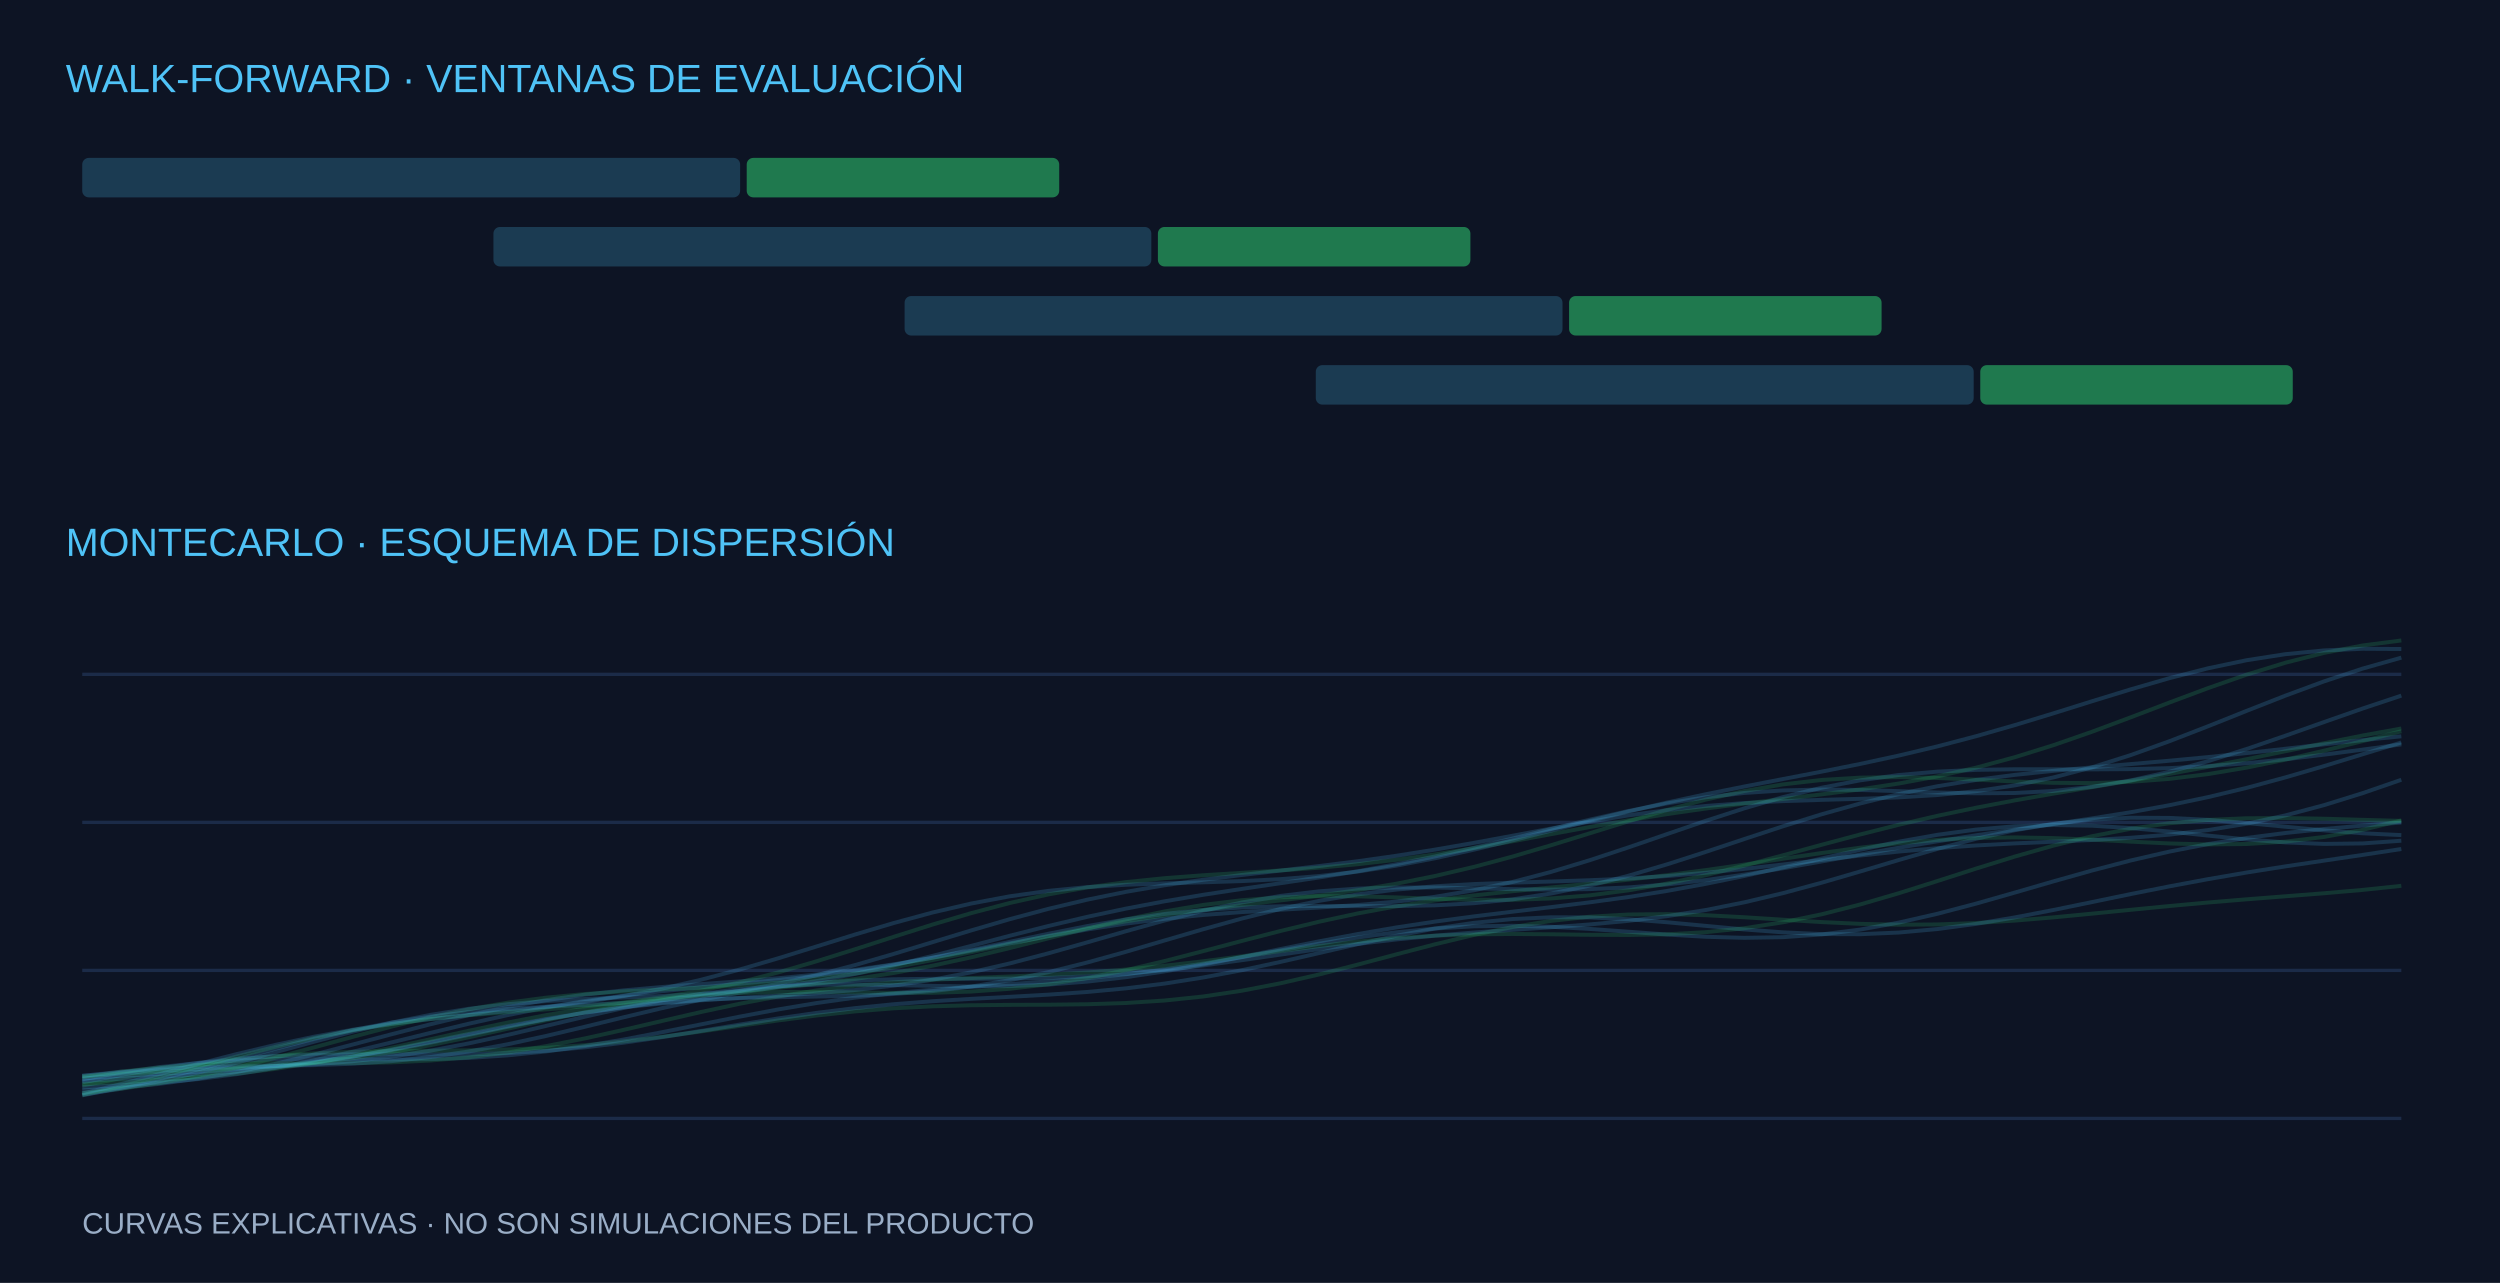
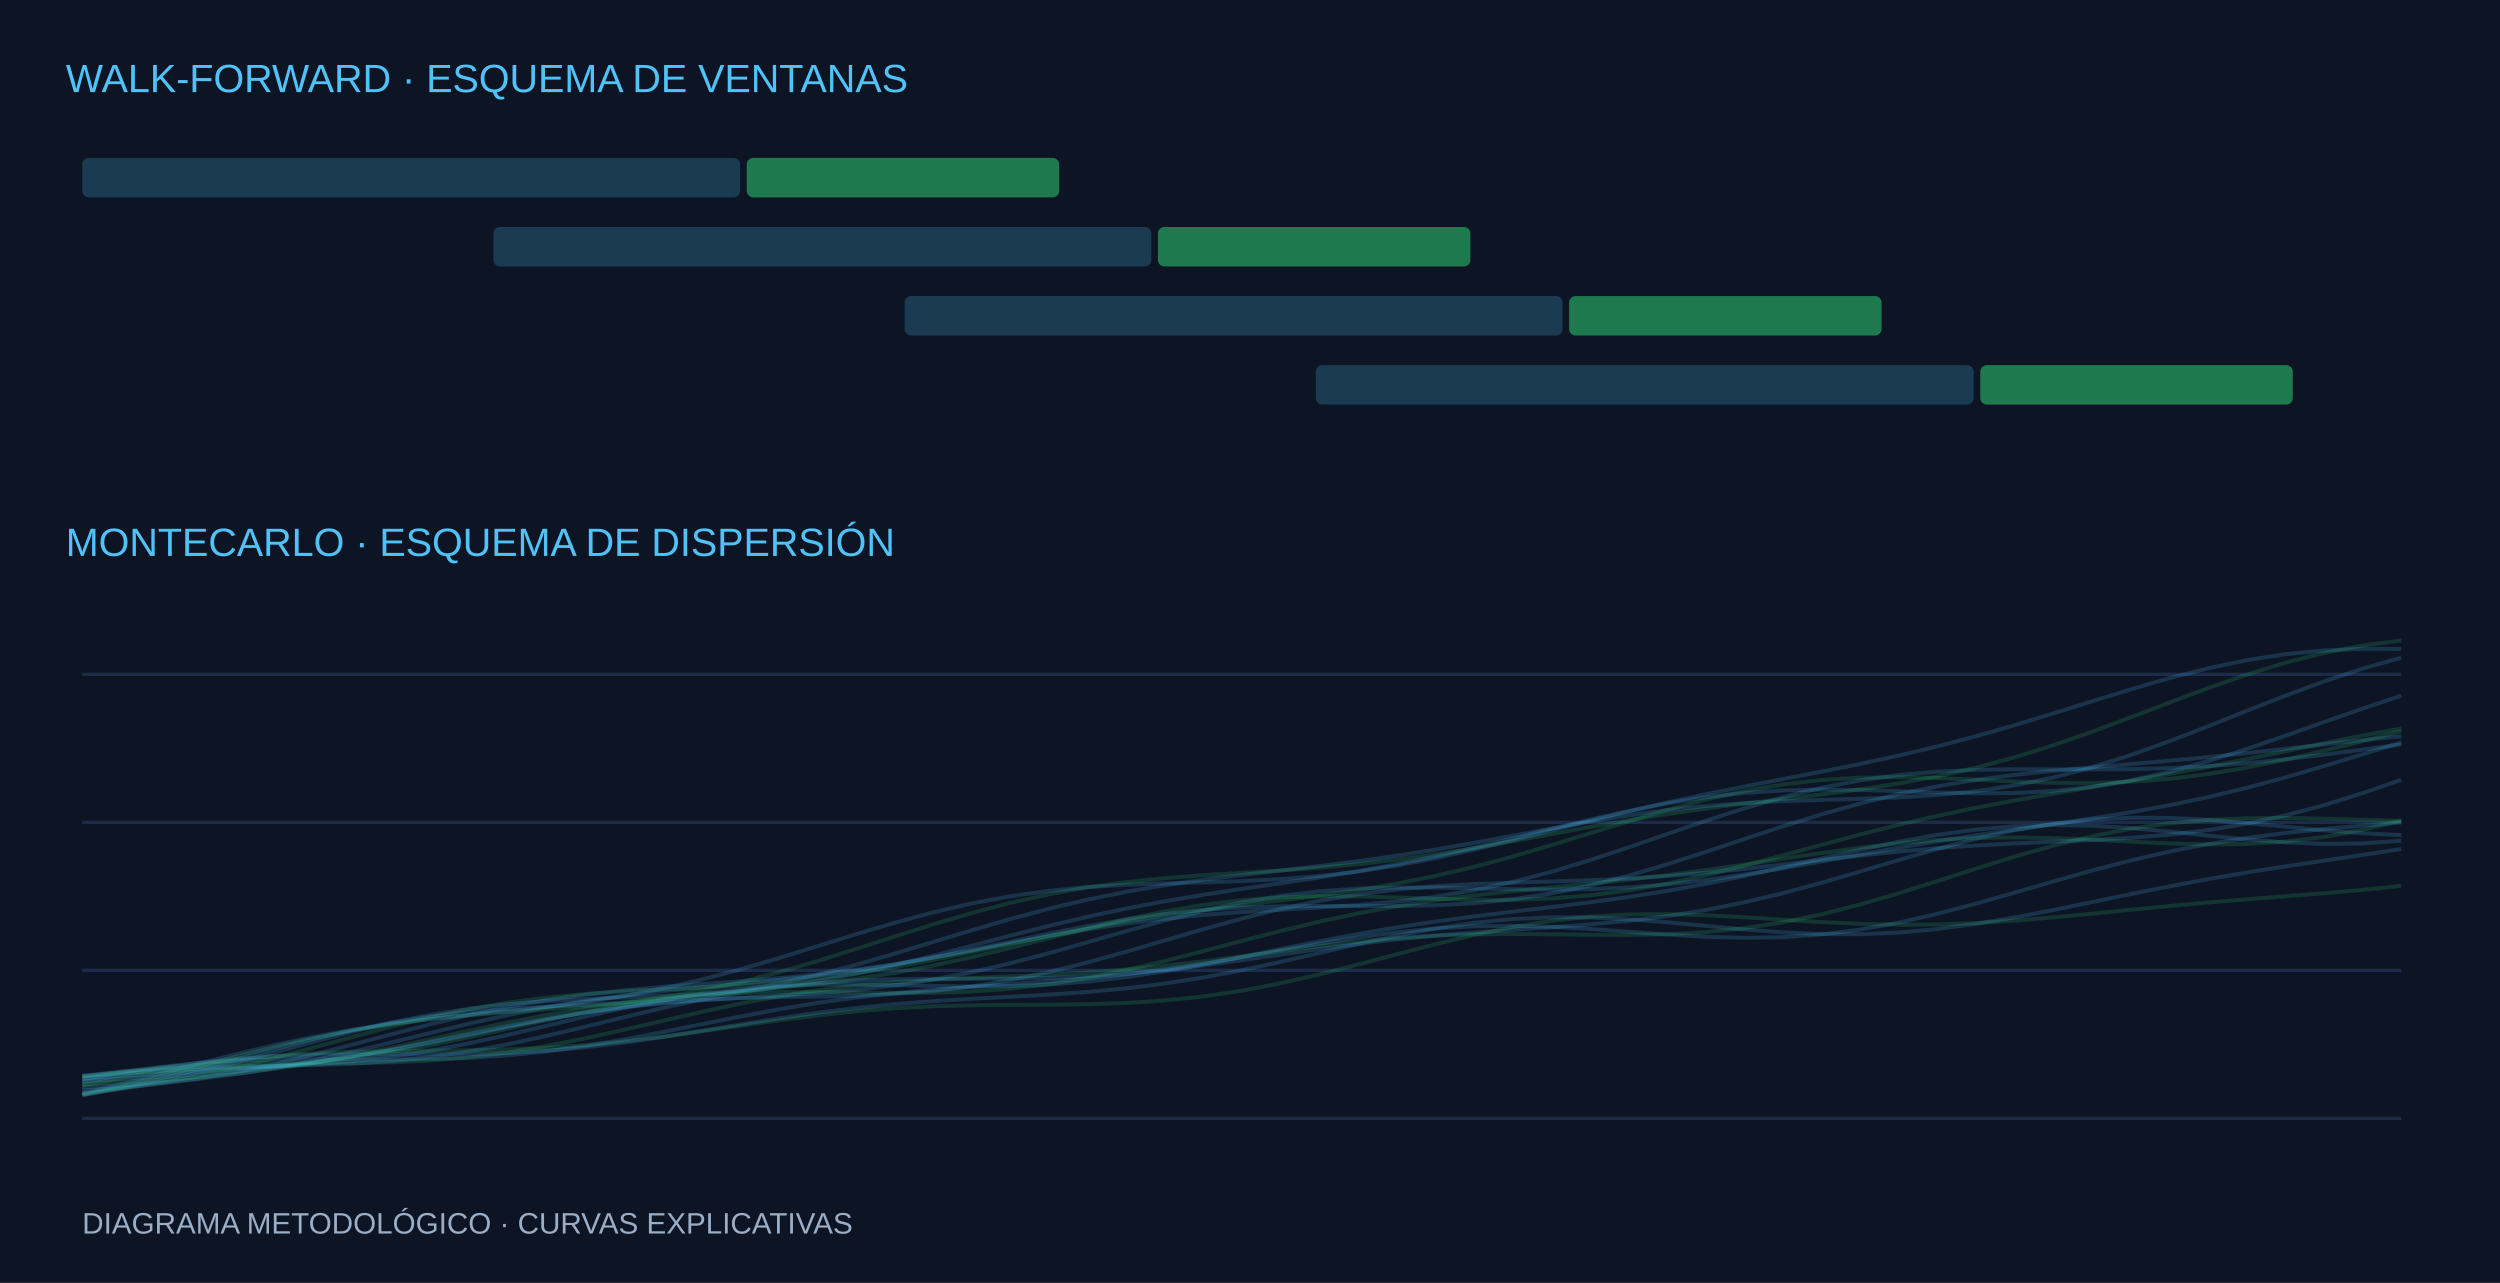
<svg xmlns="http://www.w3.org/2000/svg" viewBox="0 0 760 390" role="img">
  <rect width="760" height="390" fill="#0d1424" />
-   <text x="20.00" y="28.00" fill="#4fc3f7" font-size="12" font-family="Segoe UI,Arial,sans-serif" text-anchor="start">WALK-FORWARD · VENTANAS DE EVALUACIÓN</text>
+   <text x="20.00" y="28.00" fill="#4fc3f7" font-size="12" font-family="Segoe UI,Arial,sans-serif" text-anchor="start">WALK-FORWARD · ESQUEMA DE VENTANAS</text>
  <rect x="25" y="48" width="200" height="12" rx="2" fill="#4fc3f7" opacity=".22" />
  <rect x="227" y="48" width="95" height="12" rx="2" fill="#2ecc71" opacity=".55" />
  <rect x="150" y="69" width="200" height="12" rx="2" fill="#4fc3f7" opacity=".22" />
  <rect x="352" y="69" width="95" height="12" rx="2" fill="#2ecc71" opacity=".55" />
  <rect x="275" y="90" width="200" height="12" rx="2" fill="#4fc3f7" opacity=".22" />
  <rect x="477" y="90" width="95" height="12" rx="2" fill="#2ecc71" opacity=".55" />
  <rect x="400" y="111" width="200" height="12" rx="2" fill="#4fc3f7" opacity=".22" />
  <rect x="602" y="111" width="95" height="12" rx="2" fill="#2ecc71" opacity=".55" />
  <text x="20.00" y="169.00" fill="#4fc3f7" font-size="12" font-family="Segoe UI,Arial,sans-serif" text-anchor="start">MONTECARLO · ESQUEMA DE DISPERSIÓN</text>
-   <path d="M25 205H730" stroke="#253a60" opacity=".6" />
-   <path d="M25 250H730" stroke="#253a60" opacity=".6" />
-   <path d="M25 295H730" stroke="#253a60" opacity=".6" />
-   <path d="M25 340H730" stroke="#253a60" opacity=".6" />
+   <polyline points="25.00,205.00 730.00,205.00" fill="none" stroke="#253a60" stroke-width="1" opacity="0.6" stroke-linejoin="round" />
+   <polyline points="25.00,250.00 730.00,250.00" fill="none" stroke="#253a60" stroke-width="1" opacity="0.6" stroke-linejoin="round" />
+   <polyline points="25.00,295.00 730.00,295.00" fill="none" stroke="#253a60" stroke-width="1" opacity="0.6" stroke-linejoin="round" />
+   <polyline points="25.00,340.00 730.00,340.00" fill="none" stroke="#253a60" stroke-width="1" opacity="0.6" stroke-linejoin="round" />
  <polyline points="25.00,330.00 36.75,327.79 48.50,325.66 60.25,323.77 72.00,322.20 83.75,321.02 95.50,320.22 107.25,319.75 119.00,319.52 130.75,319.42 142.50,319.30 154.25,319.04 166.00,318.54 177.75,317.73 189.50,316.60 201.25,315.19 213.00,313.58 224.75,311.88 236.50,310.22 248.25,308.71 260.00,307.46 271.75,306.52 283.50,305.92 295.25,305.60 307.00,305.48 318.75,305.43 330.50,305.29 342.25,304.91 354.00,304.16 365.75,302.93 377.50,301.18 389.25,298.92 401.00,296.23 412.75,293.24 424.50,290.12 436.25,287.06 448.00,284.24 459.75,281.83 471.50,279.95 483.25,278.68 495.00,278.01 506.75,277.89 518.50,278.22 530.25,278.84 542.00,279.59 553.75,280.31 565.50,280.85 577.25,281.11 589.00,281.03 600.75,280.60 612.50,279.86 624.25,278.88 636.00,277.75 647.75,276.58 659.50,275.43 671.25,274.36 683.00,273.39 694.75,272.47 706.50,271.55 718.25,270.53 730.00,269.29" fill="none" stroke="#2ecc71" stroke-width="1.2" opacity="0.18" stroke-linejoin="round" />
  <polyline points="25.00,329.02 36.75,326.76 48.50,324.75 60.25,323.10 72.00,321.87 83.75,321.07 95.50,320.66 107.25,320.53 119.00,320.55 130.75,320.59 142.50,320.49 154.25,320.14 166.00,319.45 177.75,318.40 189.50,316.99 201.25,315.30 213.00,313.42 224.75,311.49 236.50,309.61 248.25,307.91 260.00,306.46 271.75,305.28 283.50,304.37 295.25,303.65 307.00,303.03 318.75,302.37 330.50,301.56 342.25,300.46 354.00,299.01 365.75,297.16 377.50,294.94 389.25,292.42 401.00,289.73 412.75,287.02 424.50,284.48 436.25,282.28 448.00,280.55 459.75,279.39 471.50,278.85 483.25,278.90 495.00,279.45 506.75,280.36 518.50,281.46 530.25,282.55 542.00,283.43 553.75,283.96 565.50,284.00 577.25,283.49 589.00,282.43 600.75,280.86 612.50,278.89 624.25,276.63 636.00,274.22 647.75,271.79 659.50,269.45 671.25,267.26 683.00,265.24 694.75,263.38 706.50,261.63 718.25,259.89 730.00,258.10" fill="none" stroke="#4fc3f7" stroke-width="1.2" opacity="0.18" stroke-linejoin="round" />
  <polyline points="25.00,328.14 36.75,326.07 48.50,324.39 60.25,323.15 72.00,322.37 83.75,322.00 95.50,321.92 107.25,322.00 119.00,322.07 130.75,321.99 142.50,321.61 154.25,320.84 166.00,319.64 177.75,318.01 189.50,316.03 201.25,313.79 213.00,311.43 224.75,309.08 236.50,306.88 248.25,304.92 260.00,303.27 271.75,301.93 283.50,300.86 295.25,299.97 307.00,299.18 318.75,298.34 330.50,297.37 342.25,296.16 354.00,294.69 365.75,292.94 377.50,290.99 389.25,288.92 401.00,286.88 412.75,285.00 424.50,283.42 436.25,282.27 448.00,281.60 459.75,281.44 471.50,281.74 483.25,282.39 495.00,283.24 506.75,284.10 518.50,284.78 530.25,285.10 542.00,284.90 553.75,284.07 565.50,282.59 577.25,280.46 589.00,277.78 600.75,274.69 612.50,271.34 624.25,267.93 636.00,264.63 647.75,261.58 659.50,258.88 671.25,256.60 683.00,254.73 694.75,253.23 706.50,252.01 718.25,250.99 730.00,250.05" fill="none" stroke="#4fc3f7" stroke-width="1.2" opacity="0.18" stroke-linejoin="round" />
  <polyline points="25.00,327.48 36.75,325.77 48.50,324.53 60.25,323.73 72.00,323.33 83.75,323.21 95.50,323.22 107.25,323.19 119.00,322.97 130.75,322.41 142.50,321.42 154.25,319.95 166.00,318.02 177.75,315.69 189.50,313.09 201.25,310.37 213.00,307.67 224.75,305.16 236.50,302.94 248.25,301.10 260.00,299.67 271.75,298.62 283.50,297.87 295.25,297.32 307.00,296.84 318.75,296.31 330.50,295.64 342.25,294.74 354.00,293.59 365.75,292.23 377.50,290.70 389.25,289.12 401.00,287.60 412.75,286.26 424.50,285.18 436.25,284.44 448.00,284.04 459.75,283.93 471.50,284.02 483.25,284.18 495.00,284.23 506.75,284.02 518.50,283.38 530.25,282.18 542.00,280.38 553.75,277.95 565.50,274.96 577.25,271.53 589.00,267.82 600.75,264.04 612.50,260.39 624.25,257.06 636.00,254.20 647.75,251.93 659.50,250.28 671.25,249.25 683.00,248.75 694.75,248.68 706.50,248.89 718.25,249.23 730.00,249.55" fill="none" stroke="#2ecc71" stroke-width="1.2" opacity="0.18" stroke-linejoin="round" />
  <polyline points="25.00,327.08 36.75,325.79 48.50,324.92 60.25,324.42 72.00,324.17 83.75,324.02 95.50,323.80 107.25,323.37 119.00,322.59 130.75,321.35 142.50,319.64 154.25,317.47 166.00,314.93 177.75,312.15 189.50,309.27 201.25,306.48 213.00,303.94 224.75,301.77 236.50,300.06 248.25,298.84 260.00,298.08 271.75,297.69 283.50,297.56 295.25,297.55 307.00,297.50 318.75,297.29 330.50,296.81 342.25,296.01 354.00,294.90 365.75,293.50 377.50,291.90 389.25,290.20 401.00,288.52 412.75,286.96 424.50,285.59 436.25,284.44 448.00,283.49 459.75,282.67 471.50,281.90 483.25,281.03 495.00,279.94 506.75,278.51 518.50,276.65 530.25,274.31 542.00,271.52 553.75,268.35 565.50,264.93 577.25,261.43 589.00,258.05 600.75,254.98 612.50,252.40 624.25,250.43 636.00,249.15 647.75,248.58 659.50,248.65 671.25,249.24 683.00,250.20 694.75,251.33 706.50,252.43 718.25,253.32 730.00,253.87" fill="none" stroke="#4fc3f7" stroke-width="1.2" opacity="0.18" stroke-linejoin="round" />
  <polyline points="25.00,327.01 36.75,326.02 48.50,325.36 60.25,324.93 72.00,324.59 83.75,324.18 95.50,323.56 107.25,322.61 119.00,321.23 130.75,319.42 142.50,317.19 154.25,314.63 166.00,311.87 177.75,309.09 189.50,306.44 201.25,304.08 213.00,302.15 224.75,300.72 236.50,299.80 248.25,299.36 260.00,299.29 271.75,299.47 283.50,299.71 295.25,299.87 307.00,299.77 318.75,299.31 330.50,298.41 342.25,297.07 354.00,295.31 365.75,293.21 377.50,290.91 389.25,288.51 401.00,286.16 412.75,283.95 424.50,281.94 436.25,280.16 448.00,278.59 459.75,277.16 471.50,275.77 483.25,274.31 495.00,272.70 506.75,270.84 518.50,268.70 530.25,266.30 542.00,263.69 553.75,260.99 565.50,258.33 577.25,255.87 589.00,253.78 600.75,252.19 612.50,251.19 624.25,250.81 636.00,251.02 647.75,251.74 659.50,252.80 671.25,254.02 683.00,255.19 694.75,256.09 706.50,256.55 718.25,256.40 730.00,255.58" fill="none" stroke="#4fc3f7" stroke-width="1.2" opacity="0.18" stroke-linejoin="round" />
  <polyline points="25.00,327.27 36.75,326.43 48.50,325.82 60.25,325.31 72.00,324.76 83.75,324.04 95.50,323.03 107.25,321.65 119.00,319.88 130.75,317.75 142.50,315.33 154.25,312.75 166.00,310.17 177.75,307.75 189.50,305.62 201.25,303.90 213.00,302.66 224.75,301.90 236.50,301.57 248.25,301.55 260.00,301.70 271.75,301.85 283.50,301.81 295.25,301.43 307.00,300.59 318.75,299.22 330.50,297.31 342.25,294.93 354.00,292.16 365.75,289.14 377.50,286.05 389.25,283.02 401.00,280.20 412.75,277.68 424.50,275.52 436.25,273.72 448.00,272.22 459.75,270.94 471.50,269.79 483.25,268.65 495.00,267.42 506.75,266.05 518.50,264.51 530.25,262.83 542.00,261.06 553.75,259.32 565.50,257.70 577.25,256.35 589.00,255.34 600.75,254.74 612.50,254.57 624.25,254.78 636.00,255.26 647.75,255.86 659.50,256.41 671.25,256.71 683.00,256.58 694.75,255.85 706.50,254.43 718.25,252.27 730.00,249.41" fill="none" stroke="#2ecc71" stroke-width="1.2" opacity="0.18" stroke-linejoin="round" />
  <polyline points="25.00,327.83 36.75,327.06 48.50,326.43 60.25,325.81 72.00,325.08 83.75,324.11 95.50,322.83 107.25,321.19 119.00,319.22 130.75,316.99 142.50,314.59 154.25,312.17 166.00,309.87 177.75,307.83 189.50,306.13 201.25,304.84 213.00,303.96 224.75,303.43 236.50,303.15 248.25,302.95 260.00,302.69 271.75,302.18 283.50,301.29 295.25,299.91 307.00,297.98 318.75,295.52 330.50,292.60 342.25,289.35 354.00,285.91 365.75,282.49 377.50,279.24 389.25,276.33 401.00,273.86 412.75,271.89 424.50,270.43 436.25,269.42 448.00,268.76 459.75,268.33 471.50,267.98 483.25,267.59 495.00,267.06 506.75,266.31 518.50,265.33 530.25,264.14 542.00,262.81 553.75,261.43 565.50,260.08 577.25,258.87 589.00,257.84 600.75,257.02 612.50,256.39 624.25,255.87 636.00,255.35 647.75,254.68 659.50,253.73 671.25,252.34 683.00,250.41 694.75,247.88 706.50,244.76 718.25,241.11 730.00,237.05" fill="none" stroke="#4fc3f7" stroke-width="1.2" opacity="0.18" stroke-linejoin="round" />
  <polyline points="25.00,328.63 36.75,327.93 48.50,327.30 60.25,326.61 72.00,325.72 83.75,324.55 95.50,323.04 107.25,321.20 119.00,319.06 130.75,316.73 142.50,314.32 154.25,311.95 166.00,309.77 177.75,307.86 189.50,306.28 201.25,305.04 213.00,304.10 224.75,303.36 236.50,302.68 248.25,301.93 260.00,300.95 271.75,299.61 283.50,297.83 295.25,295.58 307.00,292.87 318.75,289.79 330.50,286.48 342.25,283.10 354.00,279.84 365.75,276.87 377.50,274.35 389.25,272.36 401.00,270.96 412.75,270.13 424.50,269.79 436.25,269.81 448.00,270.04 459.75,270.30 471.50,270.43 483.25,270.29 495.00,269.78 506.75,268.87 518.50,267.55 530.25,265.88 542.00,263.96 553.75,261.89 565.50,259.77 577.25,257.70 589.00,255.75 600.75,253.92 612.50,252.20 624.25,250.52 636.00,248.79 647.75,246.91 659.50,244.78 671.25,242.32 683.00,239.50 694.75,236.33 706.50,232.89 718.25,229.29 730.00,225.70" fill="none" stroke="#4fc3f7" stroke-width="1.2" opacity="0.18" stroke-linejoin="round" />
  <polyline points="25.00,329.58 36.75,328.96 48.50,328.31 60.25,327.49 72.00,326.39 83.75,324.93 95.50,323.11 107.25,320.94 119.00,318.52 130.75,315.95 142.50,313.35 154.25,310.87 166.00,308.60 177.75,306.63 189.50,304.96 201.25,303.58 213.00,302.42 224.75,301.37 236.50,300.30 248.25,299.08 260.00,297.60 271.75,295.77 283.50,293.57 295.25,291.02 307.00,288.20 318.75,285.24 330.50,282.29 342.25,279.52 354.00,277.08 365.75,275.10 377.50,273.66 389.25,272.79 401.00,272.43 412.75,272.49 424.50,272.81 436.25,273.22 448.00,273.53 459.75,273.55 471.50,273.13 483.25,272.19 495.00,270.67 506.75,268.60 518.50,266.06 530.25,263.14 542.00,260.01 553.75,256.82 565.50,253.68 577.25,250.72 589.00,248.00 600.75,245.54 612.50,243.31 624.25,241.26 636.00,239.29 647.75,237.32 659.50,235.27 671.25,233.10 683.00,230.79 694.75,228.37 706.50,225.94 718.25,223.59 730.00,221.46" fill="none" stroke="#2ecc71" stroke-width="1.2" opacity="0.18" stroke-linejoin="round" />
  <polyline points="25.00,330.57 36.75,329.95 48.50,329.15 60.25,328.04 72.00,326.54 83.75,324.64 95.50,322.33 107.25,319.72 119.00,316.90 130.75,314.02 142.50,311.21 154.25,308.61 166.00,306.29 177.75,304.32 189.50,302.68 201.25,301.32 213.00,300.15 224.75,299.06 236.50,297.92 248.25,296.62 260.00,295.07 271.75,293.24 283.50,291.12 295.25,288.78 307.00,286.31 318.75,283.85 330.50,281.53 342.25,279.50 354.00,277.85 365.75,276.64 377.50,275.87 389.25,275.51 401.00,275.42 412.75,275.46 424.50,275.46 436.25,275.22 448.00,274.58 459.75,273.41 471.50,271.63 483.25,269.22 495.00,266.23 506.75,262.77 518.50,258.99 530.25,255.07 542.00,251.20 553.75,247.55 565.50,244.25 577.25,241.39 589.00,239.01 600.75,237.09 612.50,235.56 624.25,234.33 636.00,233.27 647.75,232.28 659.50,231.26 671.25,230.15 683.00,228.93 694.75,227.62 706.50,226.28 718.25,224.99 730.00,223.84" fill="none" stroke="#4fc3f7" stroke-width="1.2" opacity="0.18" stroke-linejoin="round" />
  <polyline points="25.00,331.50 36.75,330.67 48.50,329.49 60.25,327.90 72.00,325.86 83.75,323.39 95.50,320.57 107.25,317.53 119.00,314.42 130.75,311.40 142.50,308.59 154.25,306.12 166.00,304.05 177.75,302.38 189.50,301.08 201.25,300.05 213.00,299.18 224.75,298.34 236.50,297.39 248.25,296.25 260.00,294.83 271.75,293.13 283.50,291.17 295.25,289.02 307.00,286.79 318.75,284.60 330.50,282.56 342.25,280.78 354.00,279.31 365.75,278.15 377.50,277.27 389.25,276.56 401.00,275.89 412.75,275.12 424.50,274.07 436.25,272.62 448.00,270.65 459.75,268.13 471.50,265.06 483.25,261.51 495.00,257.62 506.75,253.57 518.50,249.54 530.25,245.74 542.00,242.33 553.75,239.47 565.50,237.22 577.25,235.60 589.00,234.57 600.75,234.04 612.50,233.85 624.25,233.86 636.00,233.89 647.75,233.81 659.50,233.51 671.25,232.91 683.00,232.01 694.75,230.82 706.50,229.42 718.25,227.88 730.00,226.29" fill="none" stroke="#4fc3f7" stroke-width="1.2" opacity="0.18" stroke-linejoin="round" />
  <polyline points="25.00,332.27 36.75,331.00 48.50,329.29 60.25,327.11 72.00,324.50 83.75,321.55 95.50,318.40 107.25,315.19 119.00,312.09 130.75,309.26 142.50,306.82 154.25,304.82 166.00,303.29 177.75,302.18 189.50,301.39 201.25,300.80 213.00,300.25 224.75,299.60 236.50,298.72 248.25,297.53 260.00,295.97 271.75,294.07 283.50,291.86 295.25,289.46 307.00,286.97 318.75,284.52 330.50,282.20 342.25,280.10 354.00,278.24 365.75,276.60 377.50,275.13 389.25,273.72 401.00,272.26 412.75,270.60 424.50,268.64 436.25,266.30 448.00,263.55 459.75,260.41 471.50,256.96 483.25,253.33 495.00,249.69 506.75,246.22 518.50,243.09 530.25,240.48 542.00,238.46 553.75,237.11 565.50,236.40 577.25,236.24 589.00,236.51 600.75,237.02 612.50,237.57 624.25,237.98 636.00,238.06 647.75,237.68 659.50,236.78 671.25,235.32 683.00,233.35 694.75,230.94 706.50,228.21 718.25,225.29 730.00,222.30" fill="none" stroke="#2ecc71" stroke-width="1.2" opacity="0.18" stroke-linejoin="round" />
  <polyline points="25.00,332.79 36.75,330.97 48.50,328.70 60.25,326.03 72.00,323.04 83.75,319.86 95.50,316.67 107.25,313.62 119.00,310.87 130.75,308.53 142.50,306.67 154.25,305.29 166.00,304.33 177.75,303.70 189.50,303.23 201.25,302.78 213.00,302.18 224.75,301.29 236.50,299.99 248.25,298.25 260.00,296.05 271.75,293.46 283.50,290.58 295.25,287.54 307.00,284.46 318.75,281.49 330.50,278.72 342.25,276.22 354.00,274.00 365.75,272.02 377.50,270.23 389.25,268.50 401.00,266.75 412.75,264.85 424.50,262.73 436.25,260.36 448.00,257.74 459.75,254.93 471.50,252.03 483.25,249.19 495.00,246.54 506.75,244.23 518.50,242.38 530.25,241.06 542.00,240.29 553.75,240.02 565.50,240.15 577.25,240.51 589.00,240.92 600.75,241.17 612.50,241.07 624.25,240.45 636.00,239.19 647.75,237.24 659.50,234.62 671.25,231.39 683.00,227.68 694.75,223.66 706.50,219.51 718.25,215.39 730.00,211.47" fill="none" stroke="#4fc3f7" stroke-width="1.2" opacity="0.18" stroke-linejoin="round" />
  <polyline points="25.00,333.00 36.75,330.69 48.50,328.01 60.25,325.04 72.00,321.91 83.75,318.79 95.50,315.82 107.25,313.14 119.00,310.87 130.75,309.06 142.50,307.70 154.25,306.74 166.00,306.05 177.75,305.49 189.50,304.88 201.25,304.06 213.00,302.88 224.75,301.24 236.50,299.09 248.25,296.44 260.00,293.36 271.75,289.97 283.50,286.41 295.25,282.84 307.00,279.42 318.75,276.28 330.50,273.50 342.25,271.12 354.00,269.13 365.75,267.45 377.50,266.00 389.25,264.65 401.00,263.28 412.75,261.81 424.50,260.15 436.25,258.28 448.00,256.24 459.75,254.07 471.50,251.88 483.25,249.78 495.00,247.88 506.75,246.28 518.50,245.02 530.25,244.13 542.00,243.54 553.75,243.16 565.50,242.84 577.25,242.40 589.00,241.69 600.75,240.51 612.50,238.76 624.25,236.34 636.00,233.25 647.75,229.54 659.50,225.33 671.25,220.78 683.00,216.09 694.75,211.48 706.50,207.14 718.25,203.25 730.00,199.92" fill="none" stroke="#4fc3f7" stroke-width="1.2" opacity="0.18" stroke-linejoin="round" />
  <polyline points="25.00,332.88 36.75,330.23 48.50,327.31 60.25,324.24 72.00,321.16 83.75,318.22 95.50,315.53 107.25,313.22 119.00,311.31 130.75,309.80 142.50,308.64 154.25,307.71 166.00,306.86 177.75,305.93 189.50,304.75 201.25,303.20 213.00,301.18 224.75,298.65 236.50,295.63 248.25,292.22 260.00,288.55 271.75,284.77 283.50,281.06 295.25,277.59 307.00,274.50 318.75,271.89 330.50,269.78 342.25,268.17 354.00,266.97 365.75,266.08 377.50,265.34 389.25,264.62 401.00,263.78 412.75,262.72 424.50,261.38 436.25,259.74 448.00,257.85 459.75,255.76 471.50,253.59 483.25,251.42 495.00,249.37 506.75,247.49 518.50,245.80 530.25,244.29 542.00,242.89 553.75,241.49 565.50,239.97 577.25,238.18 589.00,236.01 600.75,233.36 612.50,230.19 624.25,226.53 636.00,222.44 647.75,218.06 659.50,213.57 671.25,209.18 683.00,205.08 694.75,201.47 706.50,198.48 718.25,196.22 730.00,194.70" fill="none" stroke="#2ecc71" stroke-width="1.2" opacity="0.18" stroke-linejoin="round" />
  <polyline points="25.00,332.44 36.75,329.57 48.50,326.53 60.25,323.43 72.00,320.43 83.75,317.63 95.50,315.15 107.25,313.02 119.00,311.25 130.75,309.79 142.50,308.54 154.25,307.36 166.00,306.10 177.75,304.62 189.50,302.80 201.25,300.56 213.00,297.87 224.75,294.77 236.50,291.34 248.25,287.72 260.00,284.07 271.75,280.58 283.50,277.40 295.25,274.67 307.00,272.47 318.75,270.82 330.50,269.68 342.25,268.97 354.00,268.54 365.75,268.23 377.50,267.85 389.25,267.26 401.00,266.32 412.75,264.96 424.50,263.15 436.25,260.91 448.00,258.32 459.75,255.48 471.50,252.52 483.25,249.55 495.00,246.69 506.75,243.98 518.50,241.46 530.25,239.10 542.00,236.83 553.75,234.58 565.50,232.23 577.25,229.69 589.00,226.89 600.75,223.80 612.50,220.43 624.25,216.85 636.00,213.17 647.75,209.56 659.50,206.16 671.25,203.16 683.00,200.70 694.75,198.87 706.50,197.73 718.25,197.23 730.00,197.30" fill="none" stroke="#4fc3f7" stroke-width="1.2" opacity="0.18" stroke-linejoin="round" />
-   <text x="25.00" y="375.00" fill="#9aaec7" font-size="9" font-family="Segoe UI,Arial,sans-serif" text-anchor="start">CURVAS EXPLICATIVAS · NO SON SIMULACIONES DEL PRODUCTO</text>
+   <text x="25.00" y="375.00" fill="#9aaec7" font-size="9" font-family="Segoe UI,Arial,sans-serif" text-anchor="start">DIAGRAMA METODOLÓGICO · CURVAS EXPLICATIVAS</text>
</svg>
